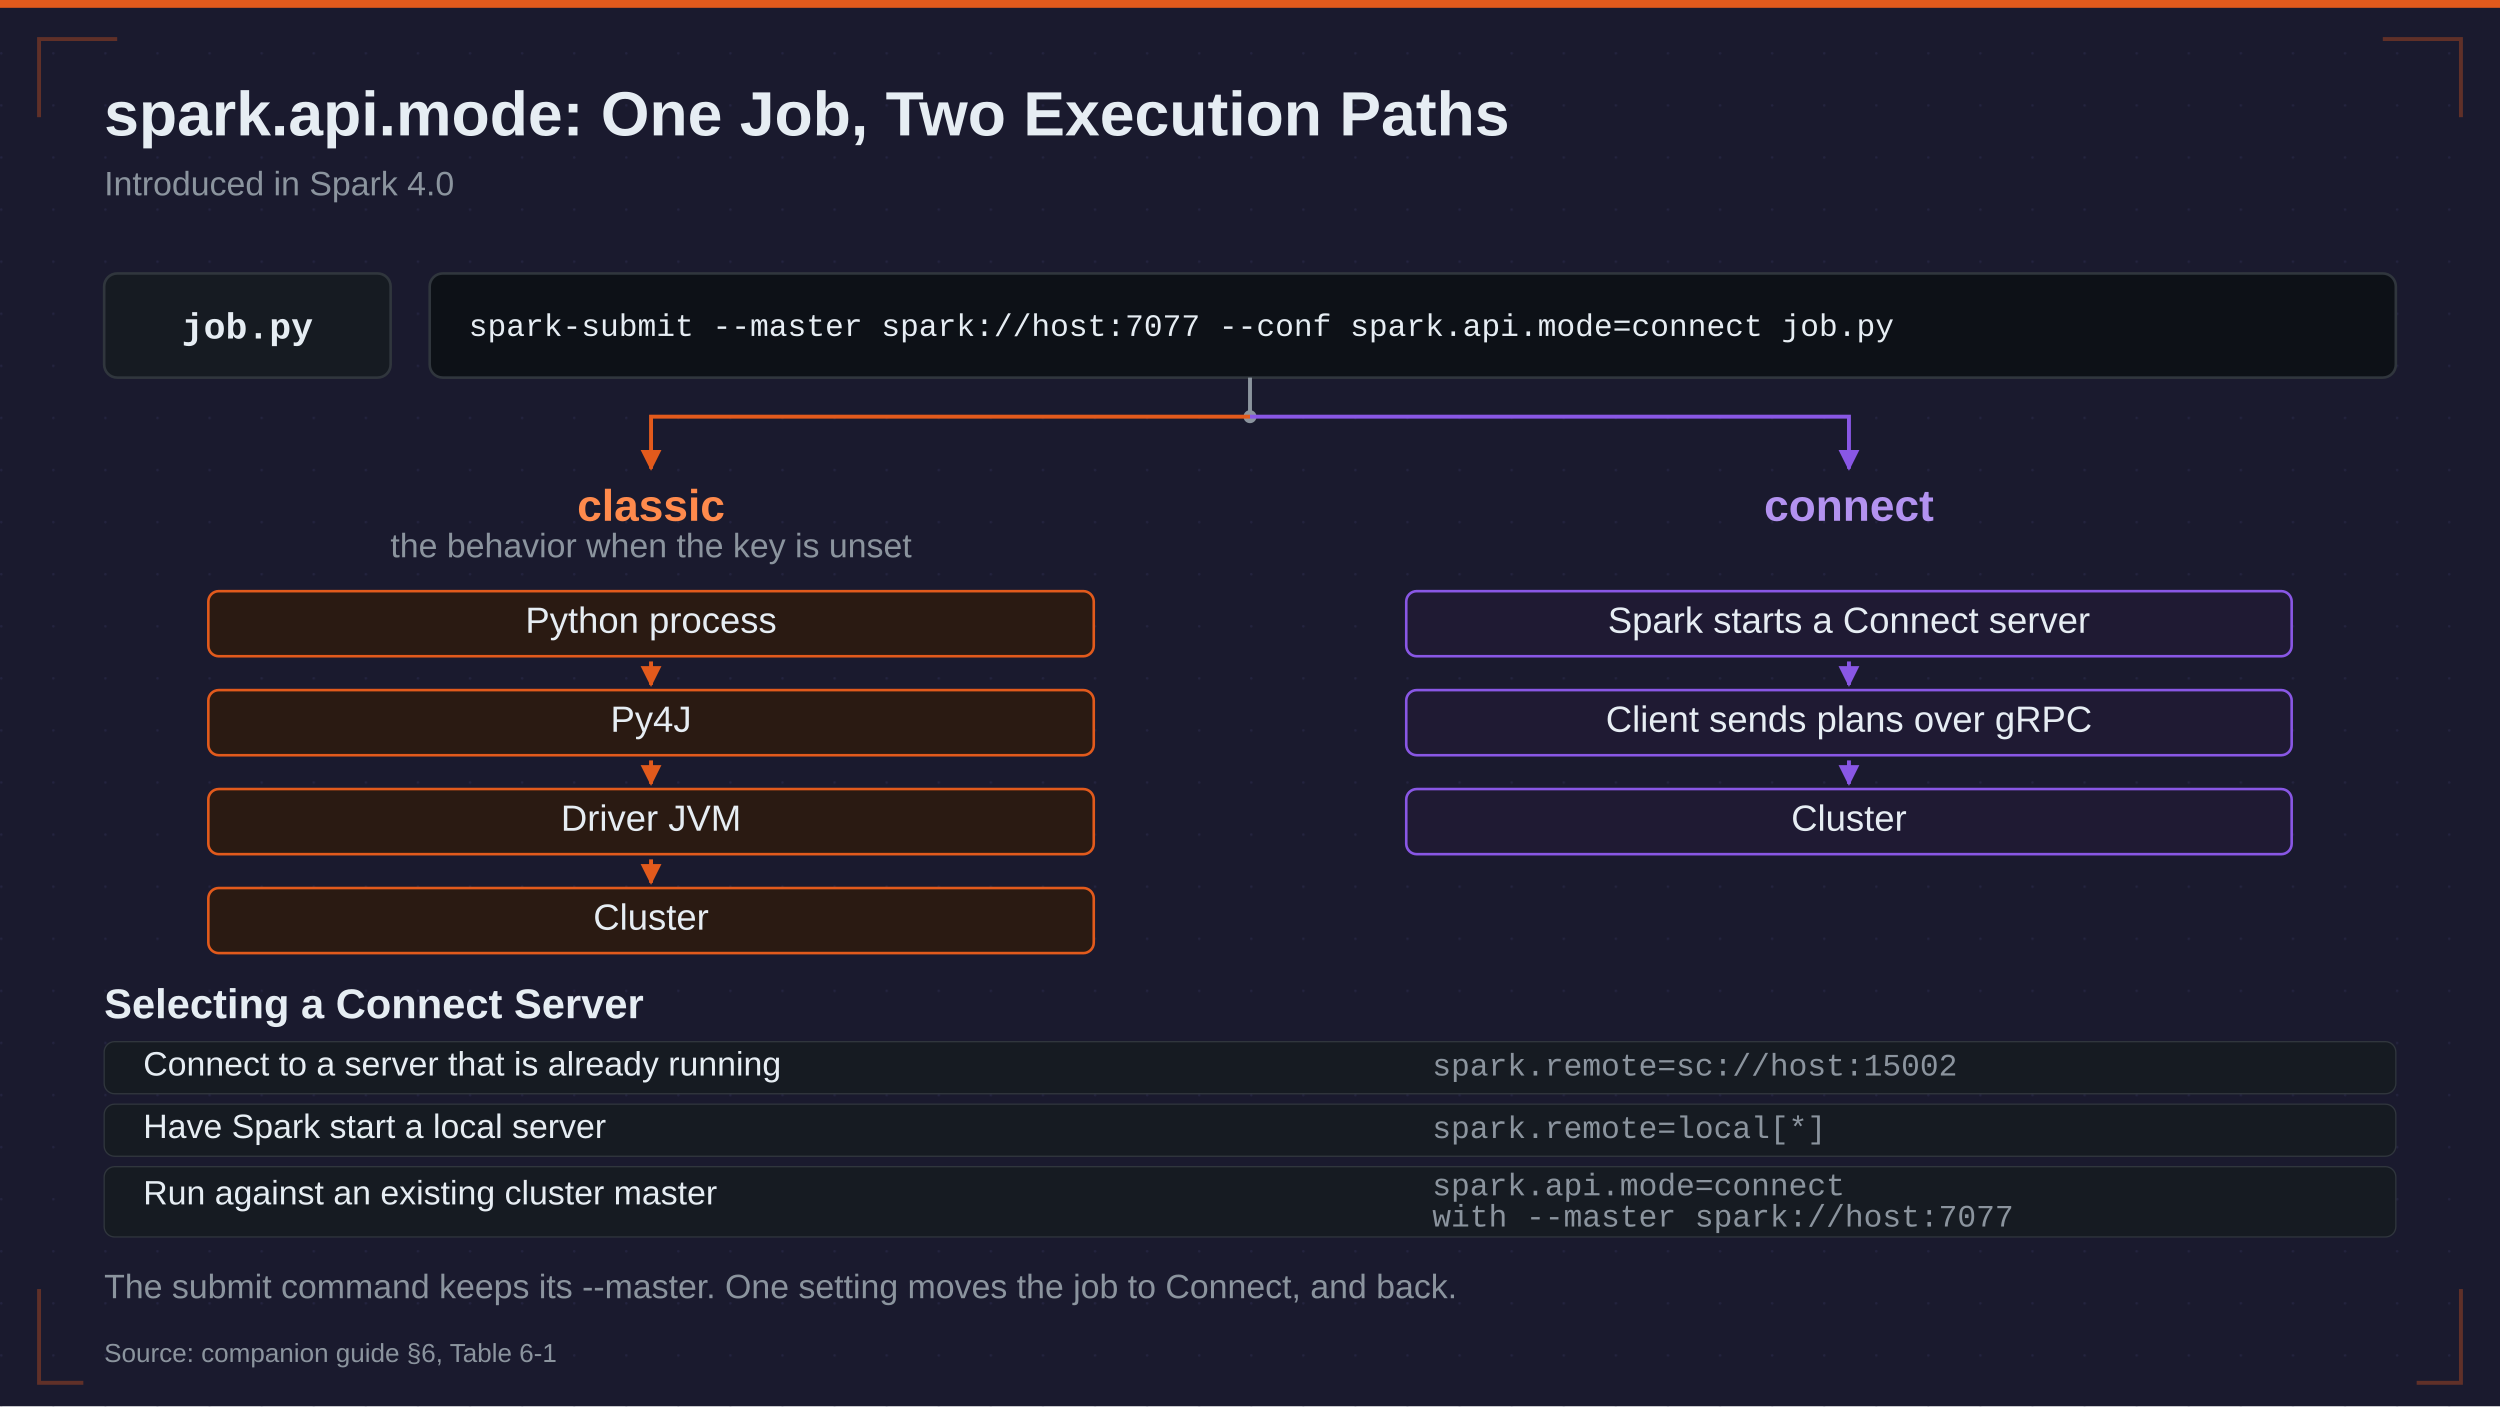
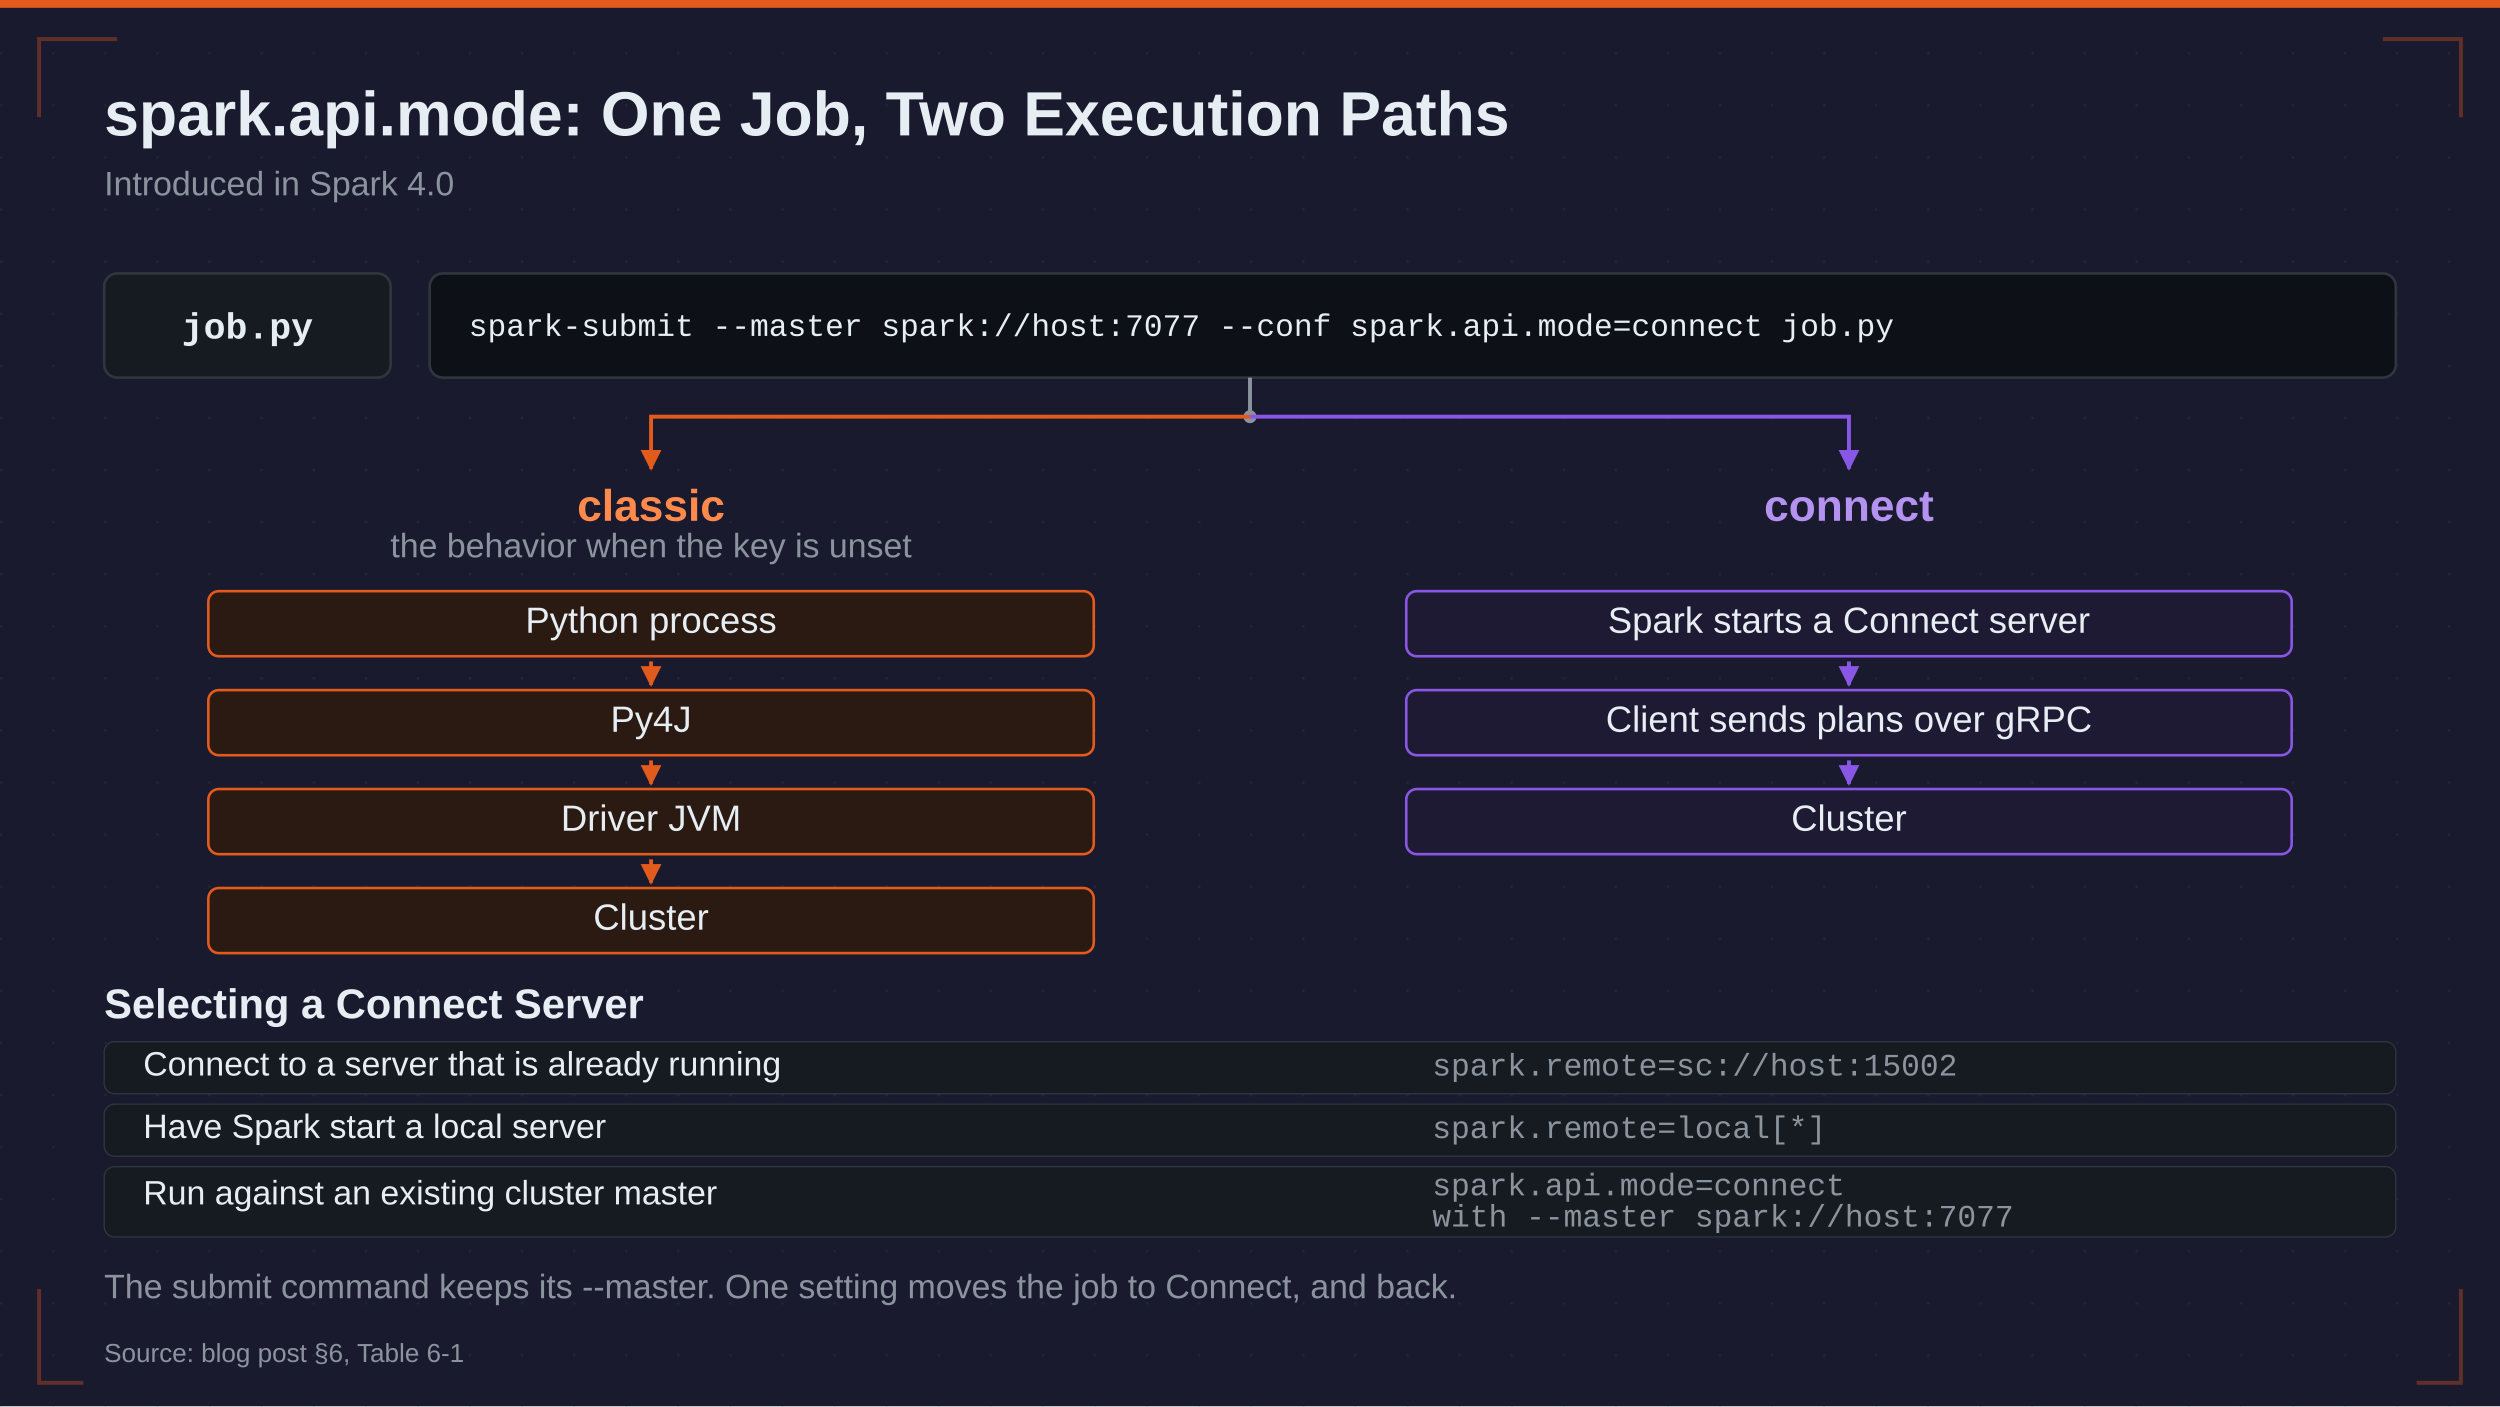
<svg xmlns="http://www.w3.org/2000/svg" width="1920" height="1080" viewBox="0 0 1920 1080" font-family="'Segoe UI', Arial, Helvetica, sans-serif">
  <defs>
    <pattern id="dotgrid" width="40" height="40" patternUnits="userSpaceOnUse">
      <circle cx="1" cy="1" r="1" fill="#2a2a4a" opacity="0.6" />
    </pattern>
    <marker id="arrow-orange" markerUnits="userSpaceOnUse" markerWidth="16" markerHeight="16" viewBox="0 0 10 10" refX="9" refY="5" orient="auto">
      <polygon points="0,0 10,5 0,10" fill="#e25a1c" />
    </marker>
    <marker id="arrow-purple" markerUnits="userSpaceOnUse" markerWidth="16" markerHeight="16" viewBox="0 0 10 10" refX="9" refY="5" orient="auto">
      <polygon points="0,0 10,5 0,10" fill="#8957e5" />
    </marker>
  </defs>
  <rect x="0" y="0" width="1920" height="1080" fill="#1a1a2e" />
  <rect x="0" y="0" width="1920" height="1080" fill="url(#dotgrid)" />
  <rect x="0" y="0" width="1920" height="6" fill="#e25a1c" />
  <g stroke="#e25a1c" stroke-width="3" opacity="0.35" fill="none">
    <path d="M 30 90 L 30 30 L 90 30" />
    <path d="M 1830 30 L 1890 30 L 1890 90" />
    <path d="M 30 990 L 30 1062 L 64 1062" />
    <path d="M 1890 990 L 1890 1062 L 1856 1062" />
  </g>
  <text x="80" y="104" font-size="48" font-weight="700" fill="#e6edf3">spark.api.mode: One Job, Two Execution Paths</text>
  <text x="80" y="150" font-size="26" fill="#8b949e">Introduced in Spark 4.0</text>
  <rect x="80" y="210" width="220" height="80" rx="10" fill="#161b22" stroke="#30363d" stroke-width="2" />
  <text x="190" y="260" font-family="Consolas, 'Courier New', monospace" font-size="28" font-weight="700" fill="#e6edf3" text-anchor="middle">job.py</text>
  <rect x="330" y="210" width="1510" height="80" rx="10" fill="#0d1117" stroke="#30363d" stroke-width="2" />
  <text x="360" y="258" font-family="Consolas, 'Courier New', monospace" font-size="24" fill="#e6edf3">spark-submit --master spark://host:7077 --conf spark.api.mode=connect job.py</text>
  <line x1="960" y1="290" x2="960" y2="320" stroke="#8b949e" stroke-width="3" />
  <circle cx="960" cy="320" r="5" fill="#8b949e" />
  <path d="M 960 320 L 500 320 L 500 360" fill="none" stroke="#e25a1c" stroke-width="3" marker-end="url(#arrow-orange)" />
  <path d="M 960 320 L 1420 320 L 1420 360" fill="none" stroke="#8957e5" stroke-width="3" marker-end="url(#arrow-purple)" />
  <text x="500" y="400" font-size="34" font-weight="700" fill="#ff8a4c" text-anchor="middle">classic</text>
  <text x="500" y="428" font-size="26" fill="#8b949e" text-anchor="middle">the behavior when the key is unset</text>
  <rect x="160" y="454" width="680" height="50" rx="8" fill="#2a1a12" stroke="#e25a1c" stroke-width="2" />
  <text x="500" y="486" font-size="28" fill="#e6edf3" text-anchor="middle">Python process</text>
  <line x1="500" y1="508" x2="500" y2="526" stroke="#e25a1c" stroke-width="3" marker-end="url(#arrow-orange)" />
  <rect x="160" y="530" width="680" height="50" rx="8" fill="#2a1a12" stroke="#e25a1c" stroke-width="2" />
  <text x="500" y="562" font-size="28" fill="#e6edf3" text-anchor="middle">Py4J</text>
  <line x1="500" y1="584" x2="500" y2="602" stroke="#e25a1c" stroke-width="3" marker-end="url(#arrow-orange)" />
  <rect x="160" y="606" width="680" height="50" rx="8" fill="#2a1a12" stroke="#e25a1c" stroke-width="2" />
  <text x="500" y="638" font-size="28" fill="#e6edf3" text-anchor="middle">Driver JVM</text>
  <line x1="500" y1="660" x2="500" y2="678" stroke="#e25a1c" stroke-width="3" marker-end="url(#arrow-orange)" />
  <rect x="160" y="682" width="680" height="50" rx="8" fill="#2a1a12" stroke="#e25a1c" stroke-width="2" />
  <text x="500" y="714" font-size="28" fill="#e6edf3" text-anchor="middle">Cluster</text>
  <text x="1420" y="400" font-size="34" font-weight="700" fill="#b392f0" text-anchor="middle">connect</text>
  <rect x="1080" y="454" width="680" height="50" rx="8" fill="#1f1a33" stroke="#8957e5" stroke-width="2" />
  <text x="1420" y="486" font-size="28" fill="#e6edf3" text-anchor="middle">Spark starts a Connect server</text>
  <line x1="1420" y1="508" x2="1420" y2="526" stroke="#8957e5" stroke-width="3" marker-end="url(#arrow-purple)" />
  <rect x="1080" y="530" width="680" height="50" rx="8" fill="#1f1a33" stroke="#8957e5" stroke-width="2" />
  <text x="1420" y="562" font-size="28" fill="#e6edf3" text-anchor="middle">Client sends plans over gRPC</text>
  <line x1="1420" y1="584" x2="1420" y2="602" stroke="#8957e5" stroke-width="3" marker-end="url(#arrow-purple)" />
  <rect x="1080" y="606" width="680" height="50" rx="8" fill="#1f1a33" stroke="#8957e5" stroke-width="2" />
  <text x="1420" y="638" font-size="28" fill="#e6edf3" text-anchor="middle">Cluster</text>
  <text x="80" y="782" font-size="32" font-weight="700" fill="#e6edf3">Selecting a Connect Server</text>
  <rect x="80" y="800" width="1760" height="40" rx="8" fill="#161b22" stroke="#30363d" stroke-width="1" />
  <text x="110" y="826" font-size="26" fill="#e6edf3">Connect to a server that is already running</text>
  <text x="1100" y="826" font-family="Consolas, 'Courier New', monospace" font-size="24" fill="#8b949e">spark.remote=sc://host:15002</text>
  <rect x="80" y="848" width="1760" height="40" rx="8" fill="#161b22" stroke="#30363d" stroke-width="1" />
  <text x="110" y="874" font-size="26" fill="#e6edf3">Have Spark start a local server</text>
  <text x="1100" y="874" font-family="Consolas, 'Courier New', monospace" font-size="24" fill="#8b949e">spark.remote=local[*]</text>
  <rect x="80" y="896" width="1760" height="54" rx="8" fill="#161b22" stroke="#30363d" stroke-width="1" />
  <text x="110" y="925" font-size="26" fill="#e6edf3">Run against an existing cluster master</text>
  <text x="1100" y="918" font-family="Consolas, 'Courier New', monospace" font-size="24" fill="#8b949e">spark.api.mode=connect</text>
  <text x="1100" y="942" font-family="Consolas, 'Courier New', monospace" font-size="24" fill="#8b949e">with --master spark://host:7077</text>
  <text x="80" y="997" font-size="26" fill="#8b949e">The submit command keeps its --master. One setting moves the job to Connect, and back.</text>
-   <text x="80" y="1046" font-size="20" fill="#8b949e">Source: companion guide §6, Table 6-1</text>
+   <text x="80" y="1046" font-size="20" fill="#8b949e">Source: blog post §6, Table 6-1</text>
</svg>
